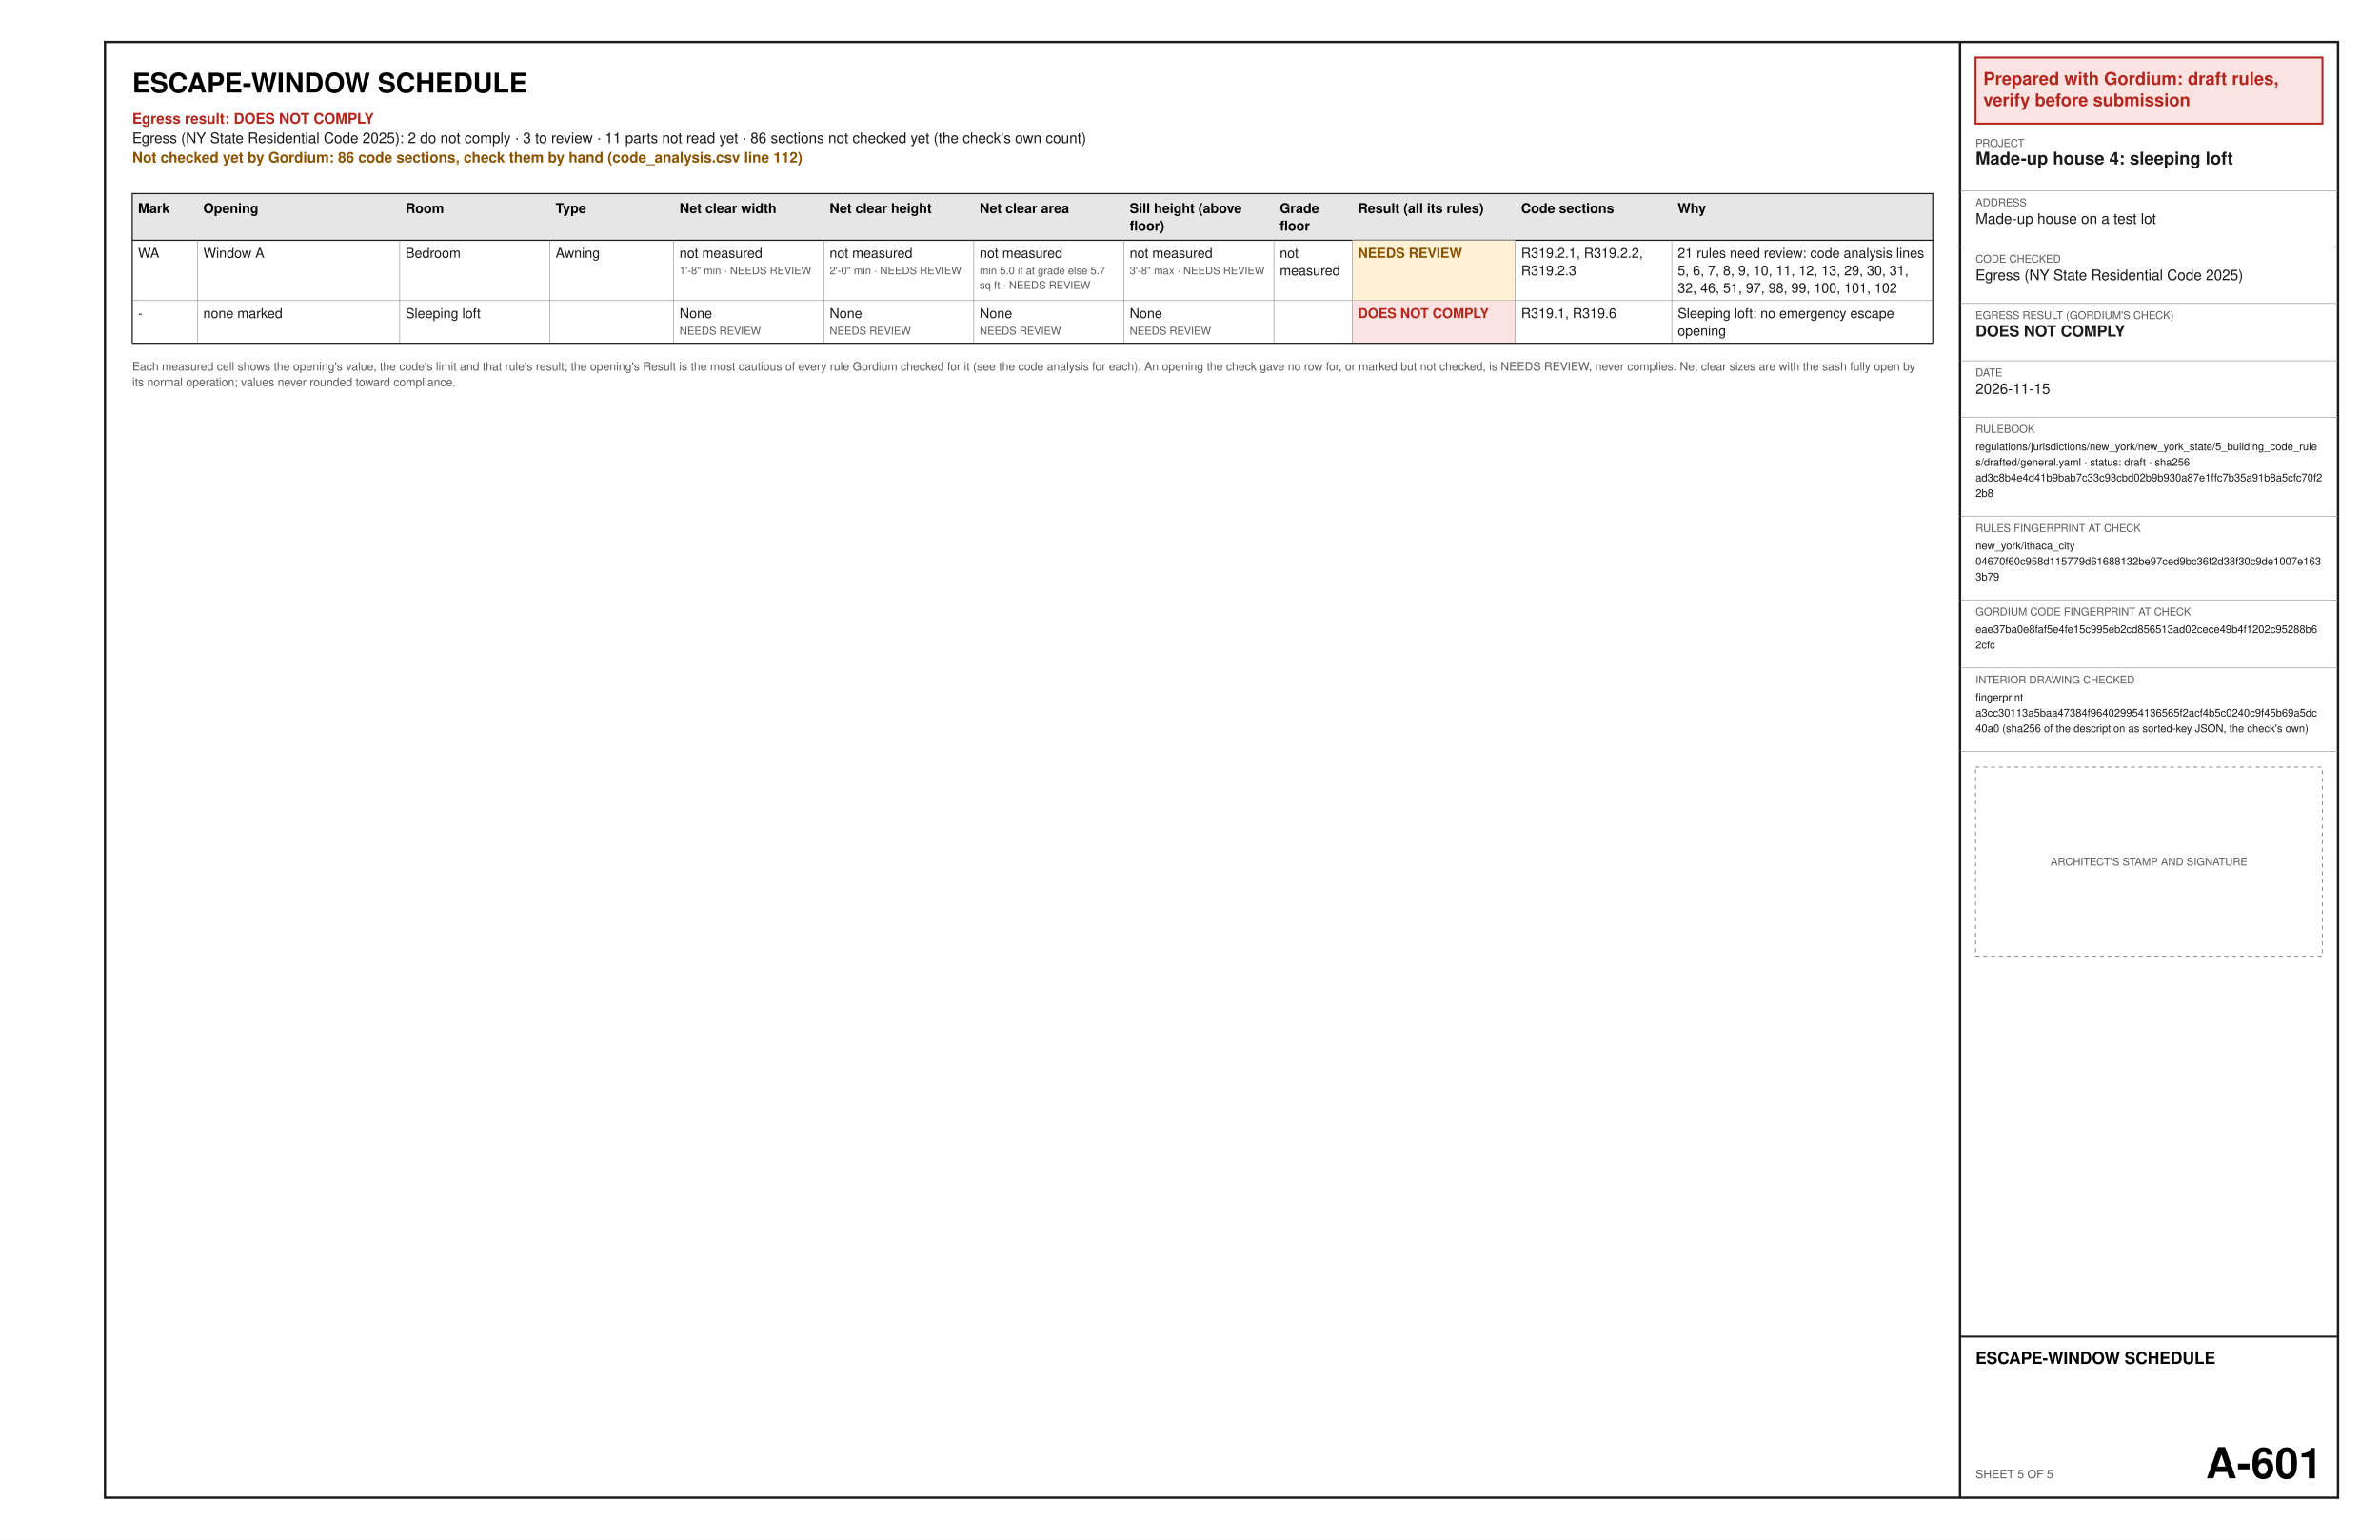
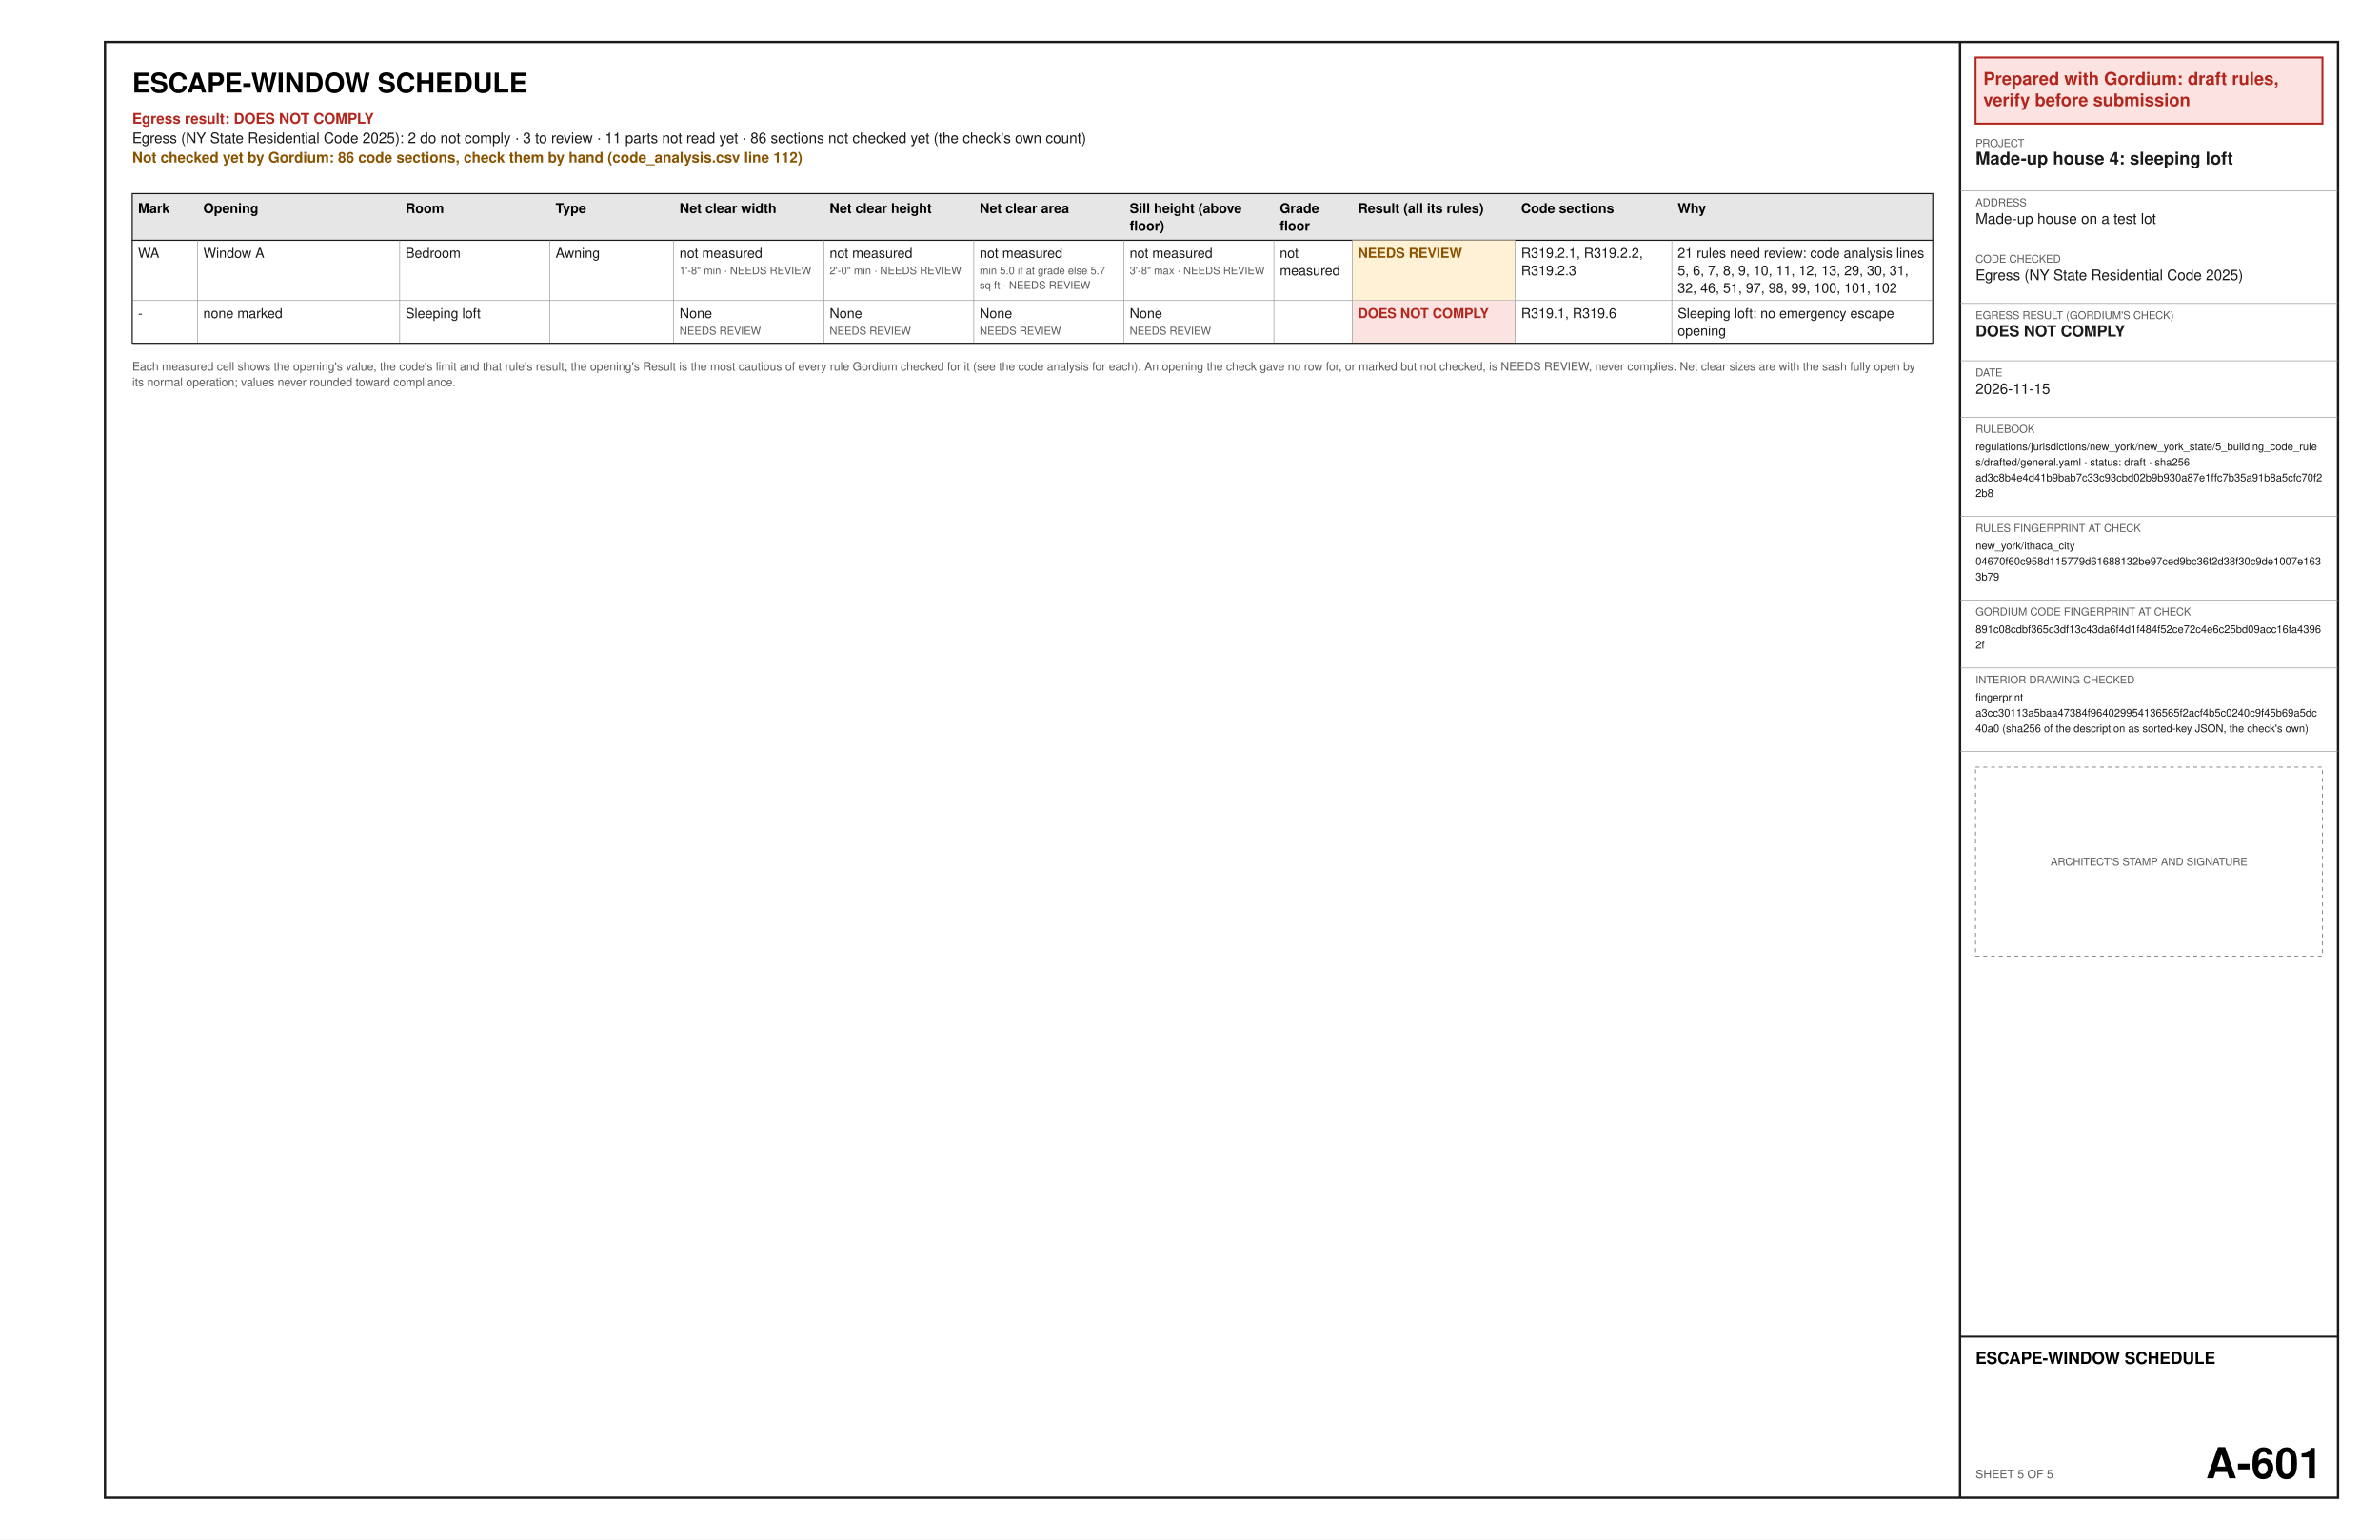
<svg xmlns="http://www.w3.org/2000/svg" width="17in" height="11in" viewBox="0 0 1224 792" font-family="Helvetica, Arial, sans-serif">
  <rect x="0" y="0" width="1224" height="792" fill="#ffffff" />
  <text x="68" y="47.6" font-size="14" font-weight="bold" text-anchor="start" fill="#000000" xml:space="preserve">ESCAPE-WINDOW SCHEDULE</text>
  <text x="68" y="63.6" font-size="7.5" font-weight="bold" text-anchor="start" fill="#b3261e" xml:space="preserve">Egress result: DOES NOT COMPLY</text>
  <text x="68" y="73.6" font-size="7.5" text-anchor="start" fill="#1a1a1a" xml:space="preserve">Egress (NY State Residential Code 2025): 2 do not comply · 3 to review · 11 parts not read yet · 86 sections not checked yet (the check's own count)</text>
  <text x="68" y="83.6" font-size="7.5" font-weight="bold" text-anchor="start" fill="#8a5300" xml:space="preserve">Not checked yet by Gordium: 86 code sections, check them by hand (code_analysis.csv line 112)</text>
  <polygon points="68,99.6 994,99.6 994,123.6 68,123.6" fill="#e6e6e6" stroke="#1a1a1a" stroke-width="0.6" />
  <text x="71" y="109.6" font-size="7" font-weight="bold" text-anchor="start" fill="#000000" xml:space="preserve">Mark</text>
  <text x="104.55" y="109.6" font-size="7" font-weight="bold" text-anchor="start" fill="#000000" xml:space="preserve">Opening</text>
  <text x="208.56" y="109.6" font-size="7" font-weight="bold" text-anchor="start" fill="#000000" xml:space="preserve">Room</text>
  <text x="285.72" y="109.6" font-size="7" font-weight="bold" text-anchor="start" fill="#000000" xml:space="preserve">Type</text>
  <text x="349.47" y="109.6" font-size="7" font-weight="bold" text-anchor="start" fill="#000000" xml:space="preserve">Net clear width</text>
  <text x="426.64" y="109.6" font-size="7" font-weight="bold" text-anchor="start" fill="#000000" xml:space="preserve">Net clear height</text>
  <text x="503.8" y="109.6" font-size="7" font-weight="bold" text-anchor="start" fill="#000000" xml:space="preserve">Net clear area</text>
  <text x="580.97" y="109.6" font-size="7" font-weight="bold" text-anchor="start" fill="#000000" xml:space="preserve">Sill height (above</text>
  <text x="580.97" y="118.6" font-size="7" font-weight="bold" text-anchor="start" fill="#000000" xml:space="preserve">floor)</text>
  <text x="658.14" y="109.6" font-size="7" font-weight="bold" text-anchor="start" fill="#000000" xml:space="preserve">Grade</text>
  <text x="658.14" y="118.6" font-size="7" font-weight="bold" text-anchor="start" fill="#000000" xml:space="preserve">floor</text>
  <text x="698.4" y="109.6" font-size="7" font-weight="bold" text-anchor="start" fill="#000000" xml:space="preserve">Result (all its rules)</text>
  <text x="782.28" y="109.6" font-size="7" font-weight="bold" text-anchor="start" fill="#000000" xml:space="preserve">Code sections</text>
  <text x="862.8" y="109.6" font-size="7" font-weight="bold" text-anchor="start" fill="#000000" xml:space="preserve">Why</text>
  <text x="71" y="132.6" font-size="7" text-anchor="start" fill="#1a1a1a" xml:space="preserve">WA</text>
  <text x="104.55" y="132.6" font-size="7" text-anchor="start" fill="#1a1a1a" xml:space="preserve">Window A</text>
  <text x="208.56" y="132.6" font-size="7" text-anchor="start" fill="#1a1a1a" xml:space="preserve">Bedroom</text>
  <text x="285.72" y="132.6" font-size="7" text-anchor="start" fill="#1a1a1a" xml:space="preserve">Awning</text>
  <text x="349.47" y="132.6" font-size="7" text-anchor="start" fill="#1a1a1a" xml:space="preserve">not measured</text>
  <text x="349.47" y="141.1" font-size="5.5" text-anchor="start" fill="#5a5a5a" xml:space="preserve">1'-8" min · NEEDS REVIEW</text>
  <text x="426.64" y="132.6" font-size="7" text-anchor="start" fill="#1a1a1a" xml:space="preserve">not measured</text>
  <text x="426.64" y="141.1" font-size="5.5" text-anchor="start" fill="#5a5a5a" xml:space="preserve">2'-0" min · NEEDS REVIEW</text>
  <text x="503.8" y="132.6" font-size="7" text-anchor="start" fill="#1a1a1a" xml:space="preserve">not measured</text>
  <text x="503.8" y="141.1" font-size="5.5" text-anchor="start" fill="#5a5a5a" xml:space="preserve">min 5.0 if at grade else 5.7</text>
  <text x="503.8" y="148.6" font-size="5.5" text-anchor="start" fill="#5a5a5a" xml:space="preserve">sq ft · NEEDS REVIEW</text>
  <text x="580.97" y="132.6" font-size="7" text-anchor="start" fill="#1a1a1a" xml:space="preserve">not measured</text>
  <text x="580.97" y="141.1" font-size="5.5" text-anchor="start" fill="#5a5a5a" xml:space="preserve">3'-8" max · NEEDS REVIEW</text>
  <text x="658.14" y="132.6" font-size="7" text-anchor="start" fill="#1a1a1a" xml:space="preserve">not</text>
  <text x="658.14" y="141.6" font-size="7" text-anchor="start" fill="#1a1a1a" xml:space="preserve">measured</text>
  <polygon points="695.4,123.6 779.28,123.6 779.28,154.6 695.4,154.6" fill="#fff1d6" />
  <text x="698.4" y="132.6" font-size="7" font-weight="bold" text-anchor="start" fill="#8a5300" xml:space="preserve">NEEDS REVIEW</text>
  <text x="782.28" y="132.6" font-size="7" text-anchor="start" fill="#1a1a1a" xml:space="preserve">R319.2.1, R319.2.2,</text>
  <text x="782.28" y="141.6" font-size="7" text-anchor="start" fill="#1a1a1a" xml:space="preserve">R319.2.3</text>
  <text x="862.8" y="132.6" font-size="7" text-anchor="start" fill="#1a1a1a" xml:space="preserve">21 rules need review: code analysis lines</text>
  <text x="862.8" y="141.6" font-size="7" text-anchor="start" fill="#1a1a1a" xml:space="preserve">5, 6, 7, 8, 9, 10, 11, 12, 13, 29, 30, 31,</text>
  <text x="862.8" y="150.6" font-size="7" text-anchor="start" fill="#1a1a1a" xml:space="preserve">32, 46, 51, 97, 98, 99, 100, 101, 102</text>
  <line x1="68" y1="154.6" x2="994" y2="154.6" stroke="#8c8c8c" stroke-width="0.3" />
  <line x1="101.55" y1="123.6" x2="101.55" y2="154.6" stroke="#8c8c8c" stroke-width="0.3" />
  <line x1="205.56" y1="123.6" x2="205.56" y2="154.6" stroke="#8c8c8c" stroke-width="0.3" />
  <line x1="282.72" y1="123.6" x2="282.72" y2="154.6" stroke="#8c8c8c" stroke-width="0.3" />
  <line x1="346.47" y1="123.6" x2="346.47" y2="154.6" stroke="#8c8c8c" stroke-width="0.3" />
  <line x1="423.64" y1="123.6" x2="423.64" y2="154.6" stroke="#8c8c8c" stroke-width="0.3" />
  <line x1="500.8" y1="123.6" x2="500.8" y2="154.6" stroke="#8c8c8c" stroke-width="0.3" />
  <line x1="577.97" y1="123.6" x2="577.97" y2="154.6" stroke="#8c8c8c" stroke-width="0.3" />
  <line x1="655.14" y1="123.6" x2="655.14" y2="154.6" stroke="#8c8c8c" stroke-width="0.3" />
  <line x1="695.4" y1="123.6" x2="695.4" y2="154.6" stroke="#8c8c8c" stroke-width="0.3" />
  <line x1="779.28" y1="123.6" x2="779.28" y2="154.6" stroke="#8c8c8c" stroke-width="0.3" />
  <line x1="859.8" y1="123.6" x2="859.8" y2="154.6" stroke="#8c8c8c" stroke-width="0.3" />
  <line x1="68" y1="123.6" x2="68" y2="154.6" stroke="#1a1a1a" stroke-width="0.6" />
  <line x1="994" y1="123.6" x2="994" y2="154.6" stroke="#1a1a1a" stroke-width="0.6" />
  <text x="71" y="163.6" font-size="7" text-anchor="start" fill="#1a1a1a" xml:space="preserve">-</text>
  <text x="104.55" y="163.6" font-size="7" text-anchor="start" fill="#1a1a1a" xml:space="preserve">none marked</text>
  <text x="208.56" y="163.6" font-size="7" text-anchor="start" fill="#1a1a1a" xml:space="preserve">Sleeping loft</text>
  <text x="285.72" y="163.6" font-size="7" text-anchor="start" fill="#1a1a1a" xml:space="preserve" />
  <text x="349.47" y="163.6" font-size="7" text-anchor="start" fill="#1a1a1a" xml:space="preserve">None</text>
  <text x="349.47" y="172.1" font-size="5.5" text-anchor="start" fill="#5a5a5a" xml:space="preserve">NEEDS REVIEW</text>
  <text x="426.64" y="163.6" font-size="7" text-anchor="start" fill="#1a1a1a" xml:space="preserve">None</text>
  <text x="426.64" y="172.1" font-size="5.5" text-anchor="start" fill="#5a5a5a" xml:space="preserve">NEEDS REVIEW</text>
  <text x="503.8" y="163.6" font-size="7" text-anchor="start" fill="#1a1a1a" xml:space="preserve">None</text>
  <text x="503.8" y="172.1" font-size="5.5" text-anchor="start" fill="#5a5a5a" xml:space="preserve">NEEDS REVIEW</text>
  <text x="580.97" y="163.6" font-size="7" text-anchor="start" fill="#1a1a1a" xml:space="preserve">None</text>
  <text x="580.97" y="172.1" font-size="5.5" text-anchor="start" fill="#5a5a5a" xml:space="preserve">NEEDS REVIEW</text>
  <text x="658.14" y="163.6" font-size="7" text-anchor="start" fill="#1a1a1a" xml:space="preserve" />
  <polygon points="695.4,154.6 779.28,154.6 779.28,176.6 695.4,176.6" fill="#fbe3e1" />
  <text x="698.4" y="163.6" font-size="7" font-weight="bold" text-anchor="start" fill="#b3261e" xml:space="preserve">DOES NOT COMPLY</text>
  <text x="782.28" y="163.6" font-size="7" text-anchor="start" fill="#1a1a1a" xml:space="preserve">R319.1, R319.6</text>
  <text x="862.8" y="163.6" font-size="7" text-anchor="start" fill="#1a1a1a" xml:space="preserve">Sleeping loft: no emergency escape</text>
  <text x="862.8" y="172.6" font-size="7" text-anchor="start" fill="#1a1a1a" xml:space="preserve">opening</text>
  <line x1="68" y1="176.6" x2="994" y2="176.6" stroke="#8c8c8c" stroke-width="0.3" />
  <line x1="101.55" y1="154.6" x2="101.55" y2="176.6" stroke="#8c8c8c" stroke-width="0.3" />
  <line x1="205.56" y1="154.6" x2="205.56" y2="176.6" stroke="#8c8c8c" stroke-width="0.3" />
  <line x1="282.72" y1="154.6" x2="282.72" y2="176.6" stroke="#8c8c8c" stroke-width="0.3" />
  <line x1="346.47" y1="154.6" x2="346.47" y2="176.6" stroke="#8c8c8c" stroke-width="0.3" />
  <line x1="423.64" y1="154.6" x2="423.64" y2="176.6" stroke="#8c8c8c" stroke-width="0.3" />
  <line x1="500.8" y1="154.6" x2="500.8" y2="176.6" stroke="#8c8c8c" stroke-width="0.3" />
  <line x1="577.97" y1="154.6" x2="577.97" y2="176.6" stroke="#8c8c8c" stroke-width="0.3" />
  <line x1="655.14" y1="154.6" x2="655.14" y2="176.6" stroke="#8c8c8c" stroke-width="0.3" />
  <line x1="695.4" y1="154.6" x2="695.4" y2="176.6" stroke="#8c8c8c" stroke-width="0.3" />
  <line x1="779.28" y1="154.6" x2="779.28" y2="176.6" stroke="#8c8c8c" stroke-width="0.3" />
  <line x1="859.8" y1="154.6" x2="859.8" y2="176.6" stroke="#8c8c8c" stroke-width="0.3" />
  <line x1="68" y1="154.6" x2="68" y2="176.6" stroke="#1a1a1a" stroke-width="0.6" />
  <line x1="994" y1="154.6" x2="994" y2="176.6" stroke="#1a1a1a" stroke-width="0.6" />
  <line x1="68" y1="176.6" x2="994" y2="176.6" stroke="#1a1a1a" stroke-width="0.6" />
  <text x="68" y="190.6" font-size="6" text-anchor="start" fill="#5a5a5a" xml:space="preserve">Each measured cell shows the opening's value, the code's limit and that rule's result; the opening's Result is the most cautious of every rule Gordium checked for it (see the code analysis for each). An opening the check gave no row for, or marked but not checked, is NEEDS REVIEW, never complies. Net clear sizes are with the sash fully open by</text>
  <text x="68" y="198.6" font-size="6" text-anchor="start" fill="#5a5a5a" xml:space="preserve">its normal operation; values never rounded toward compliance.</text>
  <polygon points="54,21.6 1202.4,21.6 1202.4,770.4 54,770.4" fill="none" stroke="#1a1a1a" stroke-width="1.2" />
  <line x1="1008" y1="21.6" x2="1008" y2="770.4" stroke="#1a1a1a" stroke-width="1.2" />
  <polygon points="1016,29.6 1194.4,29.6 1194.4,63.6 1016,63.6" fill="#fbe3e1" stroke="#b3261e" stroke-width="1" />
  <text x="1020" y="43.6" font-size="9" font-weight="bold" text-anchor="start" fill="#b3261e" xml:space="preserve">Prepared with Gordium: draft rules,</text>
  <text x="1020" y="54.6" font-size="9" font-weight="bold" text-anchor="start" fill="#b3261e" xml:space="preserve">verify before submission</text>
  <text x="1016" y="75.6" font-size="5.5" text-anchor="start" fill="#5a5a5a" xml:space="preserve">PROJECT</text>
  <text x="1016" y="84.6" font-size="9" font-weight="bold" text-anchor="start" fill="#1a1a1a" xml:space="preserve">Made-up house 4: sleeping loft</text>
  <line x1="1008" y1="98.1" x2="1202.4" y2="98.1" stroke="#8c8c8c" stroke-width="0.3" />
  <text x="1016" y="106.1" font-size="5.5" text-anchor="start" fill="#5a5a5a" xml:space="preserve">ADDRESS</text>
  <text x="1016" y="115.1" font-size="7.5" text-anchor="start" fill="#1a1a1a" xml:space="preserve">Made-up house on a test lot</text>
  <line x1="1008" y1="127.1" x2="1202.4" y2="127.1" stroke="#8c8c8c" stroke-width="0.3" />
  <text x="1016" y="135.1" font-size="5.5" text-anchor="start" fill="#5a5a5a" xml:space="preserve">CODE CHECKED</text>
  <text x="1016" y="144.1" font-size="7.5" text-anchor="start" fill="#1a1a1a" xml:space="preserve">Egress (NY State Residential Code 2025)</text>
  <line x1="1008" y1="156.1" x2="1202.4" y2="156.1" stroke="#8c8c8c" stroke-width="0.3" />
  <text x="1016" y="164.1" font-size="5.5" text-anchor="start" fill="#5a5a5a" xml:space="preserve">EGRESS RESULT (GORDIUM'S CHECK)</text>
  <text x="1016" y="173.1" font-size="8" font-weight="bold" text-anchor="start" fill="#1a1a1a" xml:space="preserve">DOES NOT COMPLY</text>
  <line x1="1008" y1="185.6" x2="1202.4" y2="185.6" stroke="#8c8c8c" stroke-width="0.3" />
  <text x="1016" y="193.6" font-size="5.5" text-anchor="start" fill="#5a5a5a" xml:space="preserve">DATE</text>
  <text x="1016" y="202.6" font-size="7.5" text-anchor="start" fill="#1a1a1a" xml:space="preserve">2026-11-15</text>
  <line x1="1008" y1="214.6" x2="1202.4" y2="214.6" stroke="#8c8c8c" stroke-width="0.3" />
  <text x="1016" y="222.6" font-size="5.5" text-anchor="start" fill="#5a5a5a" xml:space="preserve">RULEBOOK</text>
  <text x="1016" y="231.6" font-size="5.5" text-anchor="start" fill="#1a1a1a" xml:space="preserve">regulations/jurisdictions/new_york/new_york_state/5_building_code_rule</text>
  <text x="1016" y="239.6" font-size="5.5" text-anchor="start" fill="#1a1a1a" xml:space="preserve">s/drafted/general.yaml · status: draft · sha256</text>
  <text x="1016" y="247.6" font-size="5.5" text-anchor="start" fill="#1a1a1a" xml:space="preserve">ad3c8b4e4d41b9bab7c33c93cbd02b9b930a87e1ffc7b35a91b8a5cfc70f2</text>
  <text x="1016" y="255.6" font-size="5.5" text-anchor="start" fill="#1a1a1a" xml:space="preserve">2b8</text>
  <line x1="1008" y1="265.6" x2="1202.4" y2="265.6" stroke="#8c8c8c" stroke-width="0.3" />
  <text x="1016" y="273.6" font-size="5.5" text-anchor="start" fill="#5a5a5a" xml:space="preserve">RULES FINGERPRINT AT CHECK</text>
  <text x="1016" y="282.6" font-size="5.5" text-anchor="start" fill="#1a1a1a" xml:space="preserve">new_york/ithaca_city</text>
  <text x="1016" y="290.6" font-size="5.5" text-anchor="start" fill="#1a1a1a" xml:space="preserve">04670f60c958d115779d61688132be97ced9bc36f2d38f30c9de1007e163</text>
  <text x="1016" y="298.6" font-size="5.5" text-anchor="start" fill="#1a1a1a" xml:space="preserve">3b79</text>
  <line x1="1008" y1="308.6" x2="1202.4" y2="308.6" stroke="#8c8c8c" stroke-width="0.3" />
  <text x="1016" y="316.6" font-size="5.5" text-anchor="start" fill="#5a5a5a" xml:space="preserve">GORDIUM CODE FINGERPRINT AT CHECK</text>
-   <text x="1016" y="325.6" font-size="5.5" text-anchor="start" fill="#1a1a1a" xml:space="preserve">eae37ba0e8faf5e4fe15c995eb2cd856513ad02cece49b4f1202c95288b6</text>
-   <text x="1016" y="333.6" font-size="5.5" text-anchor="start" fill="#1a1a1a" xml:space="preserve">2cfc</text>
+   <text x="1016" y="325.6" font-size="5.5" text-anchor="start" fill="#1a1a1a" xml:space="preserve">891c08cdbf365c3df13c43da6f4d1f484f52ce72c4e6c25bd09acc16fa4396</text>
+   <text x="1016" y="333.6" font-size="5.5" text-anchor="start" fill="#1a1a1a" xml:space="preserve">2f</text>
  <line x1="1008" y1="343.6" x2="1202.4" y2="343.6" stroke="#8c8c8c" stroke-width="0.3" />
  <text x="1016" y="351.6" font-size="5.5" text-anchor="start" fill="#5a5a5a" xml:space="preserve">INTERIOR DRAWING CHECKED</text>
  <text x="1016" y="360.6" font-size="5.5" text-anchor="start" fill="#1a1a1a" xml:space="preserve">fingerprint</text>
  <text x="1016" y="368.6" font-size="5.5" text-anchor="start" fill="#1a1a1a" xml:space="preserve">a3cc30113a5baa47384f964029954136565f2acf4b5c0240c9f45b69a5dc</text>
  <text x="1016" y="376.6" font-size="5.5" text-anchor="start" fill="#1a1a1a" xml:space="preserve">40a0 (sha256 of the description as sorted-key JSON, the check's own)</text>
  <line x1="1008" y1="386.6" x2="1202.4" y2="386.6" stroke="#8c8c8c" stroke-width="0.3" />
  <polygon points="1016,394.6 1194.4,394.6 1194.4,491.8 1016,491.8" fill="none" stroke="#8c8c8c" stroke-width="0.5" stroke-dasharray="2 2" />
  <text x="1105.2" y="445.2" font-size="5.5" text-anchor="middle" fill="#5a5a5a" xml:space="preserve">ARCHITECT'S STAMP AND SIGNATURE</text>
  <line x1="1008" y1="687.6" x2="1202.4" y2="687.6" stroke="#1a1a1a" stroke-width="1" />
  <text x="1016" y="701.6" font-size="8.5" font-weight="bold" text-anchor="start" fill="#000000" xml:space="preserve">ESCAPE-WINDOW SCHEDULE</text>
  <text x="1016" y="760.4" font-size="6" text-anchor="start" fill="#5a5a5a" xml:space="preserve">SHEET 5 OF 5</text>
  <text x="1194.4" y="760.4" font-size="22" font-weight="bold" text-anchor="end" fill="#000000" xml:space="preserve">A-601</text>
</svg>
